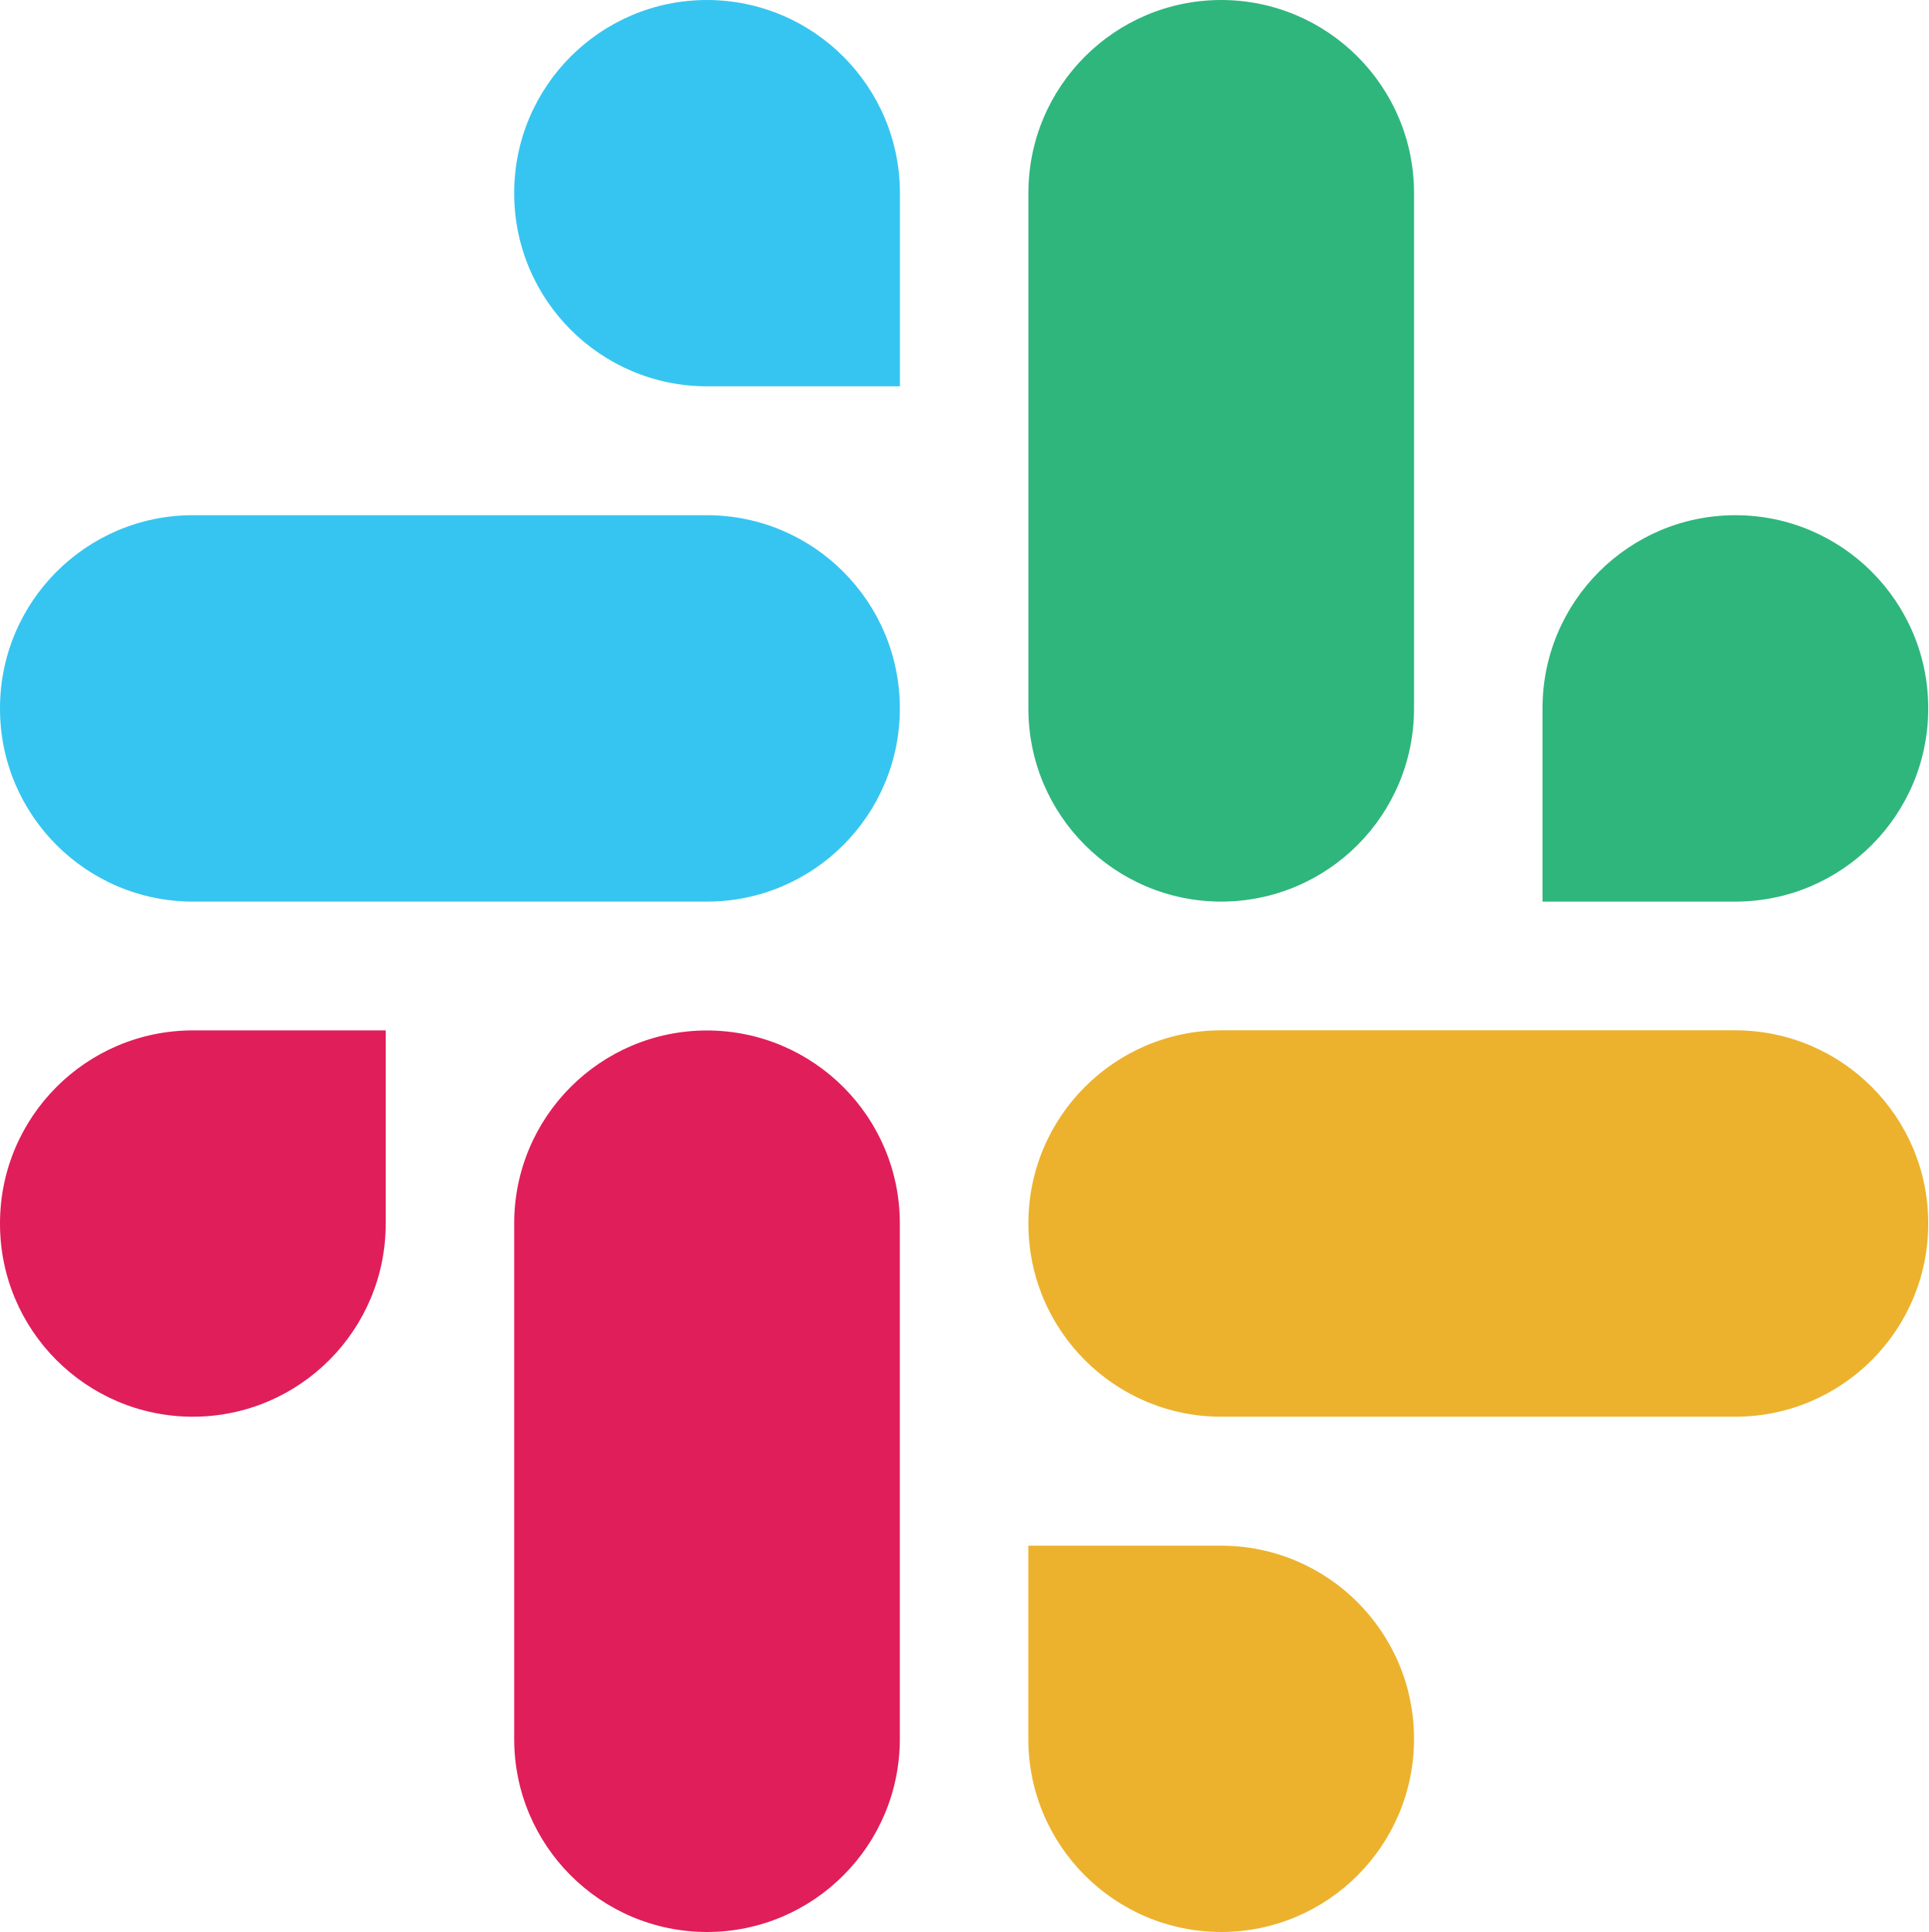
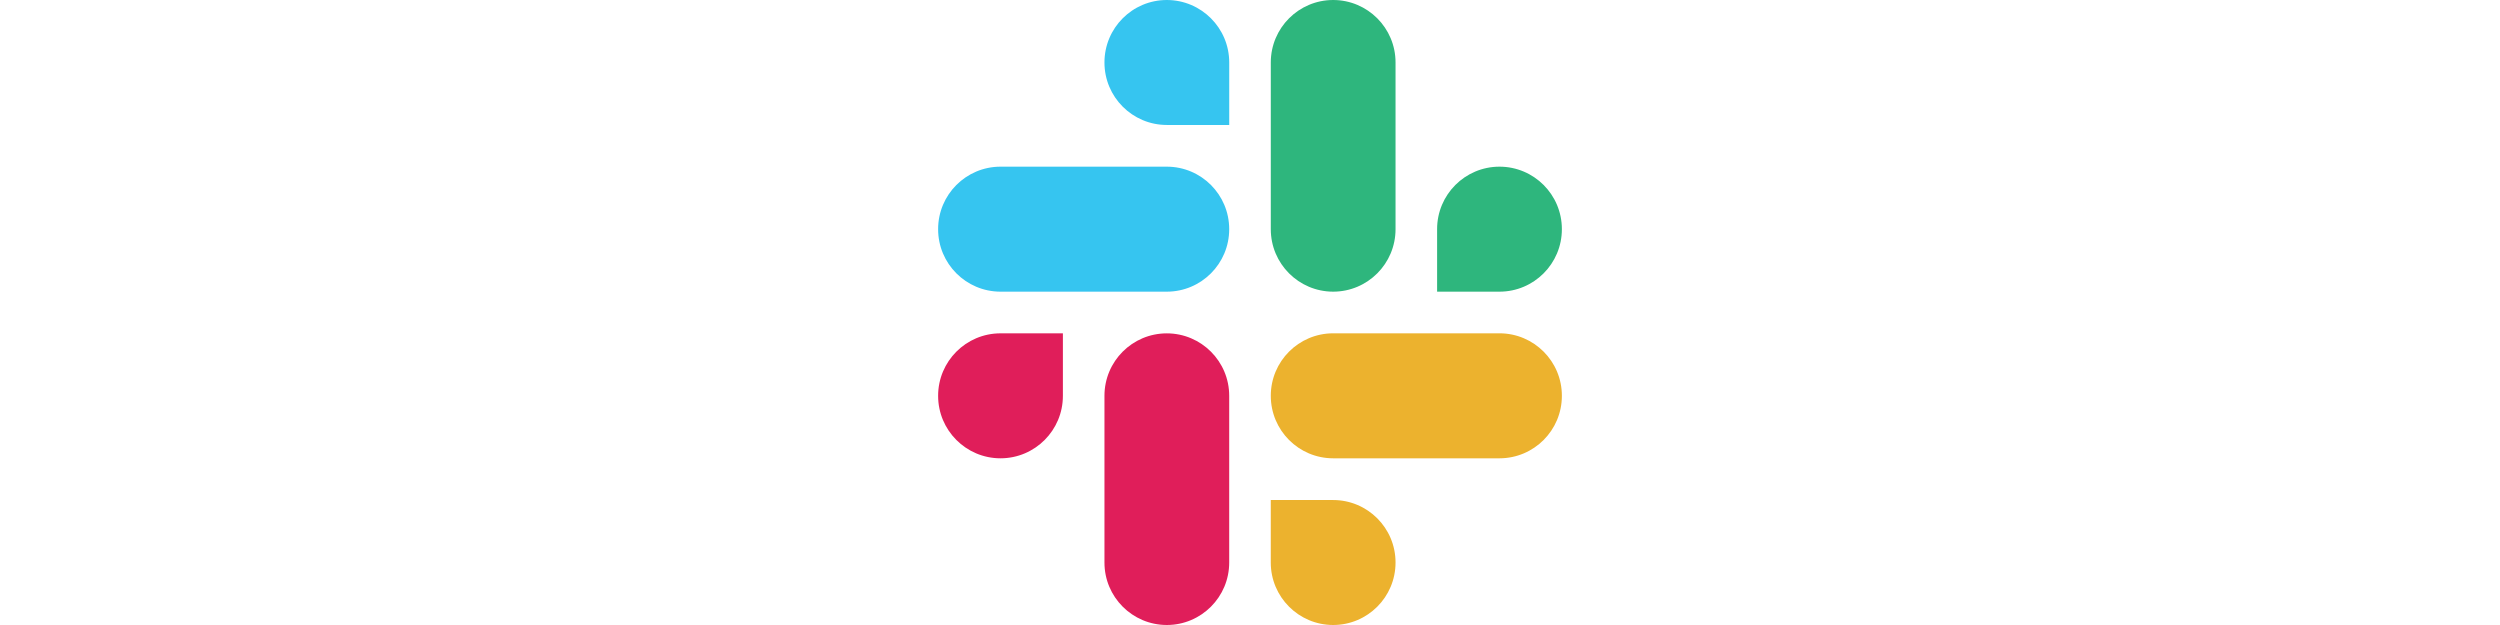
- <svg xmlns="http://www.w3.org/2000/svg" enable-background="new 0 0 2447.6 2452.5" viewBox="0 0 2447.6 2452.5">
+ <svg xmlns="http://www.w3.org/2000/svg" width="400" height="100" enable-background="new 0 0 2447.6 2452.5" viewBox="0 0 2447.6 2452.5">
  <g clip-rule="evenodd" fill-rule="evenodd">
    <path d="m897.4 0c-135.3.1-244.8 109.9-244.7 245.2-.1 135.3 109.5 245.1 244.8 245.2h244.8v-245.1c.1-135.3-109.5-245.1-244.9-245.3.1 0 .1 0 0 0m0 654h-652.6c-135.3.1-244.9 109.9-244.8 245.2-.2 135.3 109.4 245.1 244.7 245.3h652.7c135.3-.1 244.9-109.9 244.8-245.2.1-135.4-109.5-245.2-244.8-245.3z" fill="#36c5f0" />
    <path d="m2447.6 899.2c.1-135.3-109.5-245.1-244.8-245.2-135.3.1-244.9 109.9-244.8 245.2v245.3h244.8c135.3-.1 244.9-109.9 244.8-245.3zm-652.7 0v-654c.1-135.2-109.4-245-244.7-245.2-135.3.1-244.9 109.9-244.8 245.2v654c-.2 135.3 109.4 245.1 244.7 245.3 135.3-.1 244.9-109.9 244.8-245.3z" fill="#2eb67d" />
    <path d="m1550.1 2452.5c135.3-.1 244.9-109.9 244.8-245.2.1-135.3-109.5-245.1-244.8-245.2h-244.8v245.2c-.1 135.2 109.5 245 244.8 245.2zm0-654.1h652.7c135.3-.1 244.9-109.9 244.8-245.2.2-135.3-109.4-245.1-244.7-245.3h-652.7c-135.3.1-244.9 109.9-244.8 245.2-.1 135.4 109.4 245.2 244.7 245.3z" fill="#ecb22e" />
    <path d="m0 1553.2c-.1 135.3 109.5 245.1 244.8 245.2 135.3-.1 244.9-109.9 244.8-245.2v-245.2h-244.8c-135.3.1-244.9 109.9-244.8 245.2zm652.7 0v654c-.2 135.3 109.4 245.1 244.7 245.3 135.3-.1 244.9-109.9 244.8-245.2v-653.9c.2-135.3-109.4-245.1-244.7-245.3-135.4 0-244.9 109.8-244.8 245.1 0 0 0 .1 0 0" fill="#e01e5a" />
  </g>
</svg>
